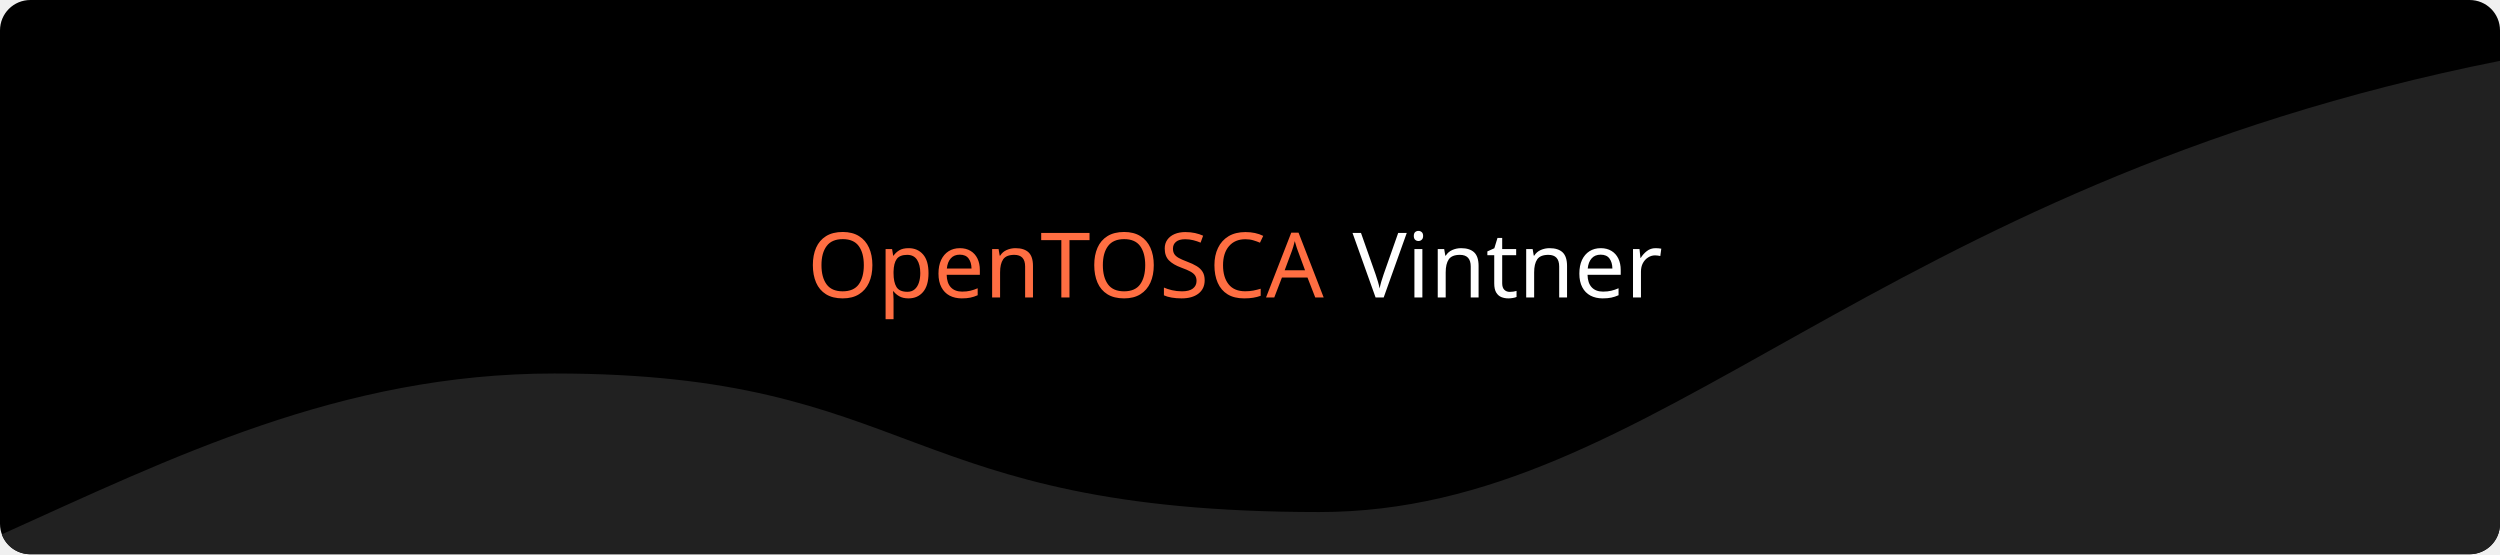
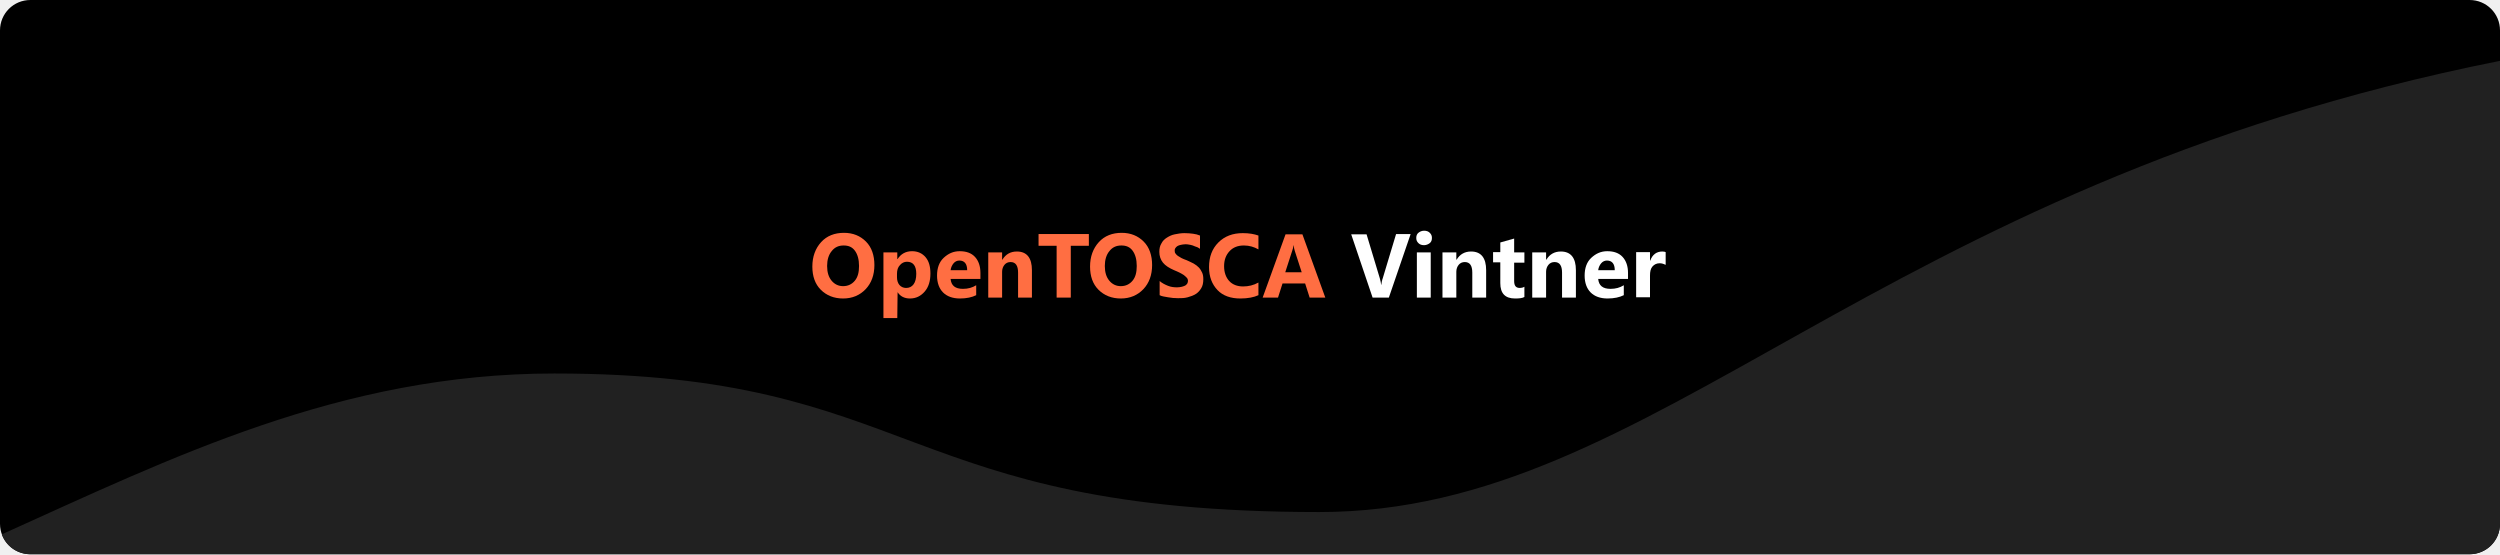
<svg xmlns="http://www.w3.org/2000/svg" version="1.1" id="Ebene_1" x="0px" y="0px" viewBox="0 0 830 184" style="enable-background:new 0 0 830 184;" xml:space="preserve">
  <style type="text/css">
	.st0{fill:#212121;}
- 	.st1{enable-background:new    ;}
- 	.st2{fill:#FF6E42;}
+ 	.st1{display:none;enable-background:new    ;}
+ 	.st2{display:inline;fill:#FF6E42;}
	.st3{font-family:'SegoeUI-Bold';}
	.st4{font-size:30px;}
- 	.st5{fill:#FFFFFF;}
+ 	.st5{display:inline;fill:#FFFFFF;}
+ 	.st6{enable-background:new    ;}
+ 	.st7{fill:#FF6E42;}
+ 	.st8{fill:#FFFFFF;}
</style>
  <g>
    <path d="M819.9,184H10.1C4.5,184,0,179.5,0,173.9V10.1C0,4.5,4.5,0,10.1,0h809.8c5.6,0,10.1,4.5,10.1,10.1v163.8   C830,179.5,825.5,184,819.9,184z" />
  </g>
  <path class="st0" d="M438,170c-140,0-133-46-254-46c-70.9,0-127.4,28.2-183.4,53.4c1.4,3.9,5.1,6.6,9.5,6.6h809.8  c5.6,0,10.1-4.5,10.1-10.1V20.2C620.5,61.9,550.6,170,438,170z" />
  <text transform="matrix(1 0 0 1 268.0395 98.7666)" class="st1">
    <tspan x="0" y="0" class="st2 st3 st4">OpenTOSCA </tspan>
    <tspan x="181" y="0" class="st5 st3 st4">Vintner</tspan>
    <tspan x="285.6" y="0" class="st2 st3 st4"> </tspan>
  </text>
+   <g class="st6">
+     <path class="st7" d="M279.9,99.1c-3,0-5.5-1-7.4-2.9s-2.8-4.5-2.8-7.7c0-3.3,1-6,2.9-8.1s4.5-3.1,7.6-3.1c3,0,5.4,1,7.3,2.9   s2.8,4.6,2.8,7.8c0,3.3-1,6-2.9,8S283,99.1,279.9,99.1z M280.1,81.5c-1.7,0-3,0.6-4,1.9c-1,1.2-1.5,2.9-1.5,4.9   c0,2.1,0.5,3.7,1.5,4.9s2.3,1.8,3.8,1.8c1.6,0,2.9-0.6,3.9-1.8c1-1.2,1.4-2.8,1.4-4.9c0-2.2-0.5-3.9-1.4-5.1S281.7,81.5,280.1,81.5   z" />
+     <path class="st7" d="M298,97L298,97l-0.1,8.6h-4.6V83.8h4.6V86h0.1c1.1-1.7,2.7-2.6,4.8-2.6c1.9,0,3.4,0.7,4.5,2   c1.1,1.3,1.6,3.1,1.6,5.4c0,2.5-0.6,4.5-1.9,6s-2.9,2.3-4.9,2.3C300.3,99.1,298.9,98.4,298,97z M297.8,90.9v1.2   c0,1,0.3,1.9,0.8,2.5s1.3,1,2.2,1c1.1,0,1.9-0.4,2.5-1.2c0.6-0.8,0.9-2,0.9-3.5c0-2.6-1-4-3.1-4c-0.9,0-1.7,0.4-2.3,1.1   C298.1,88.7,297.8,89.7,297.8,90.9z" />
+     <path class="st7" d="M325.4,92.6h-9.8c0.2,2.2,1.5,3.3,4.1,3.3c1.7,0,3.1-0.4,4.4-1.2V98c-1.4,0.7-3.2,1.1-5.4,1.1   c-2.4,0-4.3-0.7-5.6-2c-1.3-1.3-2-3.2-2-5.6c0-2.5,0.7-4.5,2.2-5.9s3.2-2.2,5.3-2.2c2.2,0,3.9,0.6,5.1,1.9s1.8,3.1,1.8,5.3V92.6z    M321.1,89.7c0-2.1-0.9-3.2-2.6-3.2c-0.7,0-1.4,0.3-1.9,0.9s-0.9,1.4-1,2.3H321.1z" />
+     <path class="st7" d="M342.6,98.8H338v-8.3c0-2.3-0.8-3.5-2.5-3.5c-0.8,0-1.5,0.3-2,0.9s-0.8,1.4-0.8,2.3v8.6h-4.6v-15h4.6v2.4h0.1   c1.1-1.8,2.7-2.7,4.8-2.7c3.3,0,5,2.1,5,6.2V98.8z" />
+     <path class="st7" d="M361.5,81.6h-6v17.2h-4.7V81.6h-6v-3.9h16.7V81.6z" />
+     <path class="st7" d="M372.1,99.1c-3,0-5.5-1-7.4-2.9s-2.8-4.5-2.8-7.7c0-3.3,1-6,2.9-8.1s4.5-3.1,7.6-3.1c3,0,5.4,1,7.3,2.9   s2.8,4.6,2.8,7.8c0,3.3-1,6-2.9,8S375.2,99.1,372.1,99.1z M372.3,81.5c-1.7,0-3,0.6-4,1.9c-1,1.2-1.5,2.9-1.5,4.9   c0,2.1,0.5,3.7,1.5,4.9s2.3,1.8,3.8,1.8c1.6,0,2.9-0.6,3.9-1.8c1-1.2,1.4-2.8,1.4-4.9c0-2.2-0.5-3.9-1.4-5.1S373.9,81.5,372.3,81.5   z" />
+     <path class="st7" d="M385,98v-4.7c0.8,0.7,1.8,1.2,2.8,1.6s2,0.5,3,0.5c0.6,0,1.1-0.1,1.6-0.2s0.8-0.3,1.1-0.4   c0.3-0.2,0.5-0.4,0.7-0.7c0.1-0.3,0.2-0.5,0.2-0.8c0-0.4-0.1-0.8-0.4-1.1s-0.6-0.6-1-0.9s-0.9-0.5-1.4-0.8s-1.2-0.5-1.8-0.8   c-1.6-0.7-2.9-1.5-3.7-2.5s-1.2-2.2-1.2-3.6c0-1.1,0.2-2,0.7-2.8c0.4-0.8,1-1.4,1.8-1.9s1.6-0.9,2.6-1.1s2.1-0.4,3.2-0.4   c1.1,0,2.1,0.1,2.9,0.2c0.8,0.1,1.6,0.3,2.3,0.6v4.4c-0.4-0.2-0.7-0.5-1.1-0.6s-0.8-0.3-1.3-0.5s-0.9-0.2-1.3-0.3s-0.8-0.1-1.2-0.1   c-0.5,0-1,0.1-1.5,0.2c-0.4,0.1-0.8,0.2-1.1,0.4s-0.5,0.4-0.7,0.7c-0.2,0.3-0.2,0.5-0.2,0.9c0,0.4,0.1,0.7,0.3,0.9   c0.2,0.3,0.4,0.5,0.8,0.8c0.3,0.2,0.8,0.5,1.2,0.7c0.5,0.2,1,0.5,1.7,0.7c0.8,0.4,1.6,0.7,2.3,1.1c0.7,0.4,1.2,0.8,1.7,1.3   s0.8,1.1,1.1,1.7s0.4,1.4,0.4,2.2c0,1.2-0.2,2.2-0.7,3s-1,1.4-1.8,1.9s-1.6,0.8-2.7,1.1s-2.1,0.3-3.2,0.3c-1.2,0-2.2-0.1-3.3-0.3   S385.7,98.4,385,98z" />
+     <path class="st7" d="M417.8,98c-1.5,0.7-3.5,1.1-6,1.1c-3.2,0-5.8-0.9-7.6-2.8s-2.8-4.4-2.8-7.6c0-3.4,1-6.1,3.1-8.2   s4.8-3.1,8.1-3.1c2.1,0,3.8,0.3,5.2,0.8v4.6c-1.4-0.8-3-1.3-4.8-1.3c-2,0-3.6,0.6-4.8,1.9s-1.8,2.9-1.8,5c0,2,0.6,3.7,1.7,4.9   s2.7,1.8,4.6,1.8c1.8,0,3.5-0.4,5.1-1.3V98z" />
+     <path class="st7" d="M440,98.8h-5.2l-1.5-4.7h-7.5l-1.5,4.7h-5.1l7.6-21h5.6L440,98.8z M432.2,90.5l-2.3-7.1   c-0.2-0.5-0.3-1.2-0.4-1.9h-0.1c0,0.6-0.2,1.2-0.4,1.8l-2.3,7.1H432.2z" />
+     <path class="st8" d="M468.3,77.8l-7.2,21h-5.4l-7.1-21h5.1l4.4,14.6c0.2,0.8,0.4,1.5,0.4,2.1h0.1c0.1-0.7,0.2-1.4,0.5-2.2l4.4-14.6   H468.3z" />
+     <path class="st8" d="M472.8,81.4c-0.8,0-1.4-0.2-1.9-0.7s-0.7-1-0.7-1.7c0-0.7,0.2-1.3,0.7-1.7s1.1-0.7,1.9-0.7   c0.8,0,1.4,0.2,1.9,0.7s0.7,1,0.7,1.7c0,0.7-0.2,1.3-0.7,1.7S473.5,81.4,472.8,81.4z M475,98.8h-4.6v-15h4.6V98.8z" />
+     <path class="st8" d="M493.4,98.8h-4.6v-8.3c0-2.3-0.8-3.5-2.5-3.5c-0.8,0-1.5,0.3-2,0.9s-0.8,1.4-0.8,2.3v8.6h-4.6v-15h4.6v2.4h0.1   c1.1-1.8,2.7-2.7,4.8-2.7c3.3,0,5,2.1,5,6.2V98.8z" />
+     <path class="st8" d="M506.1,98.6c-0.7,0.4-1.7,0.5-3.1,0.5c-3.3,0-4.9-1.7-4.9-5.1v-6.9h-2.4v-3.4h2.4v-3.2l4.6-1.3v4.6h3.4v3.4   h-3.4v6.1c0,1.6,0.6,2.3,1.9,2.3c0.5,0,1-0.1,1.5-0.4V98.6z" />
+     <path class="st8" d="M523.2,98.8h-4.6v-8.3c0-2.3-0.8-3.5-2.5-3.5c-0.8,0-1.5,0.3-2,0.9s-0.8,1.4-0.8,2.3v8.6h-4.6v-15h4.6v2.4h0.1   c1.1-1.8,2.7-2.7,4.8-2.7c3.3,0,5,2.1,5,6.2V98.8z" />
+     <path class="st8" d="M540.4,92.6h-9.8c0.2,2.2,1.5,3.3,4.1,3.3c1.7,0,3.1-0.4,4.4-1.2V98c-1.4,0.7-3.2,1.1-5.4,1.1   c-2.4,0-4.3-0.7-5.6-2c-1.3-1.3-2-3.2-2-5.6c0-2.5,0.7-4.5,2.2-5.9s3.2-2.2,5.3-2.2c2.2,0,3.9,0.6,5.1,1.9s1.8,3.1,1.8,5.3V92.6z    M536.1,89.7c0-2.1-0.9-3.2-2.6-3.2c-0.7,0-1.4,0.3-1.9,0.9s-0.9,1.4-1,2.3H536.1z" />
+     <path class="st8" d="M552.9,87.9c-0.6-0.3-1.2-0.5-1.9-0.5c-1,0-1.8,0.4-2.4,1.1c-0.6,0.7-0.8,1.7-0.8,3v7.2h-4.6v-15h4.6v2.8h0.1   c0.7-2,2.1-3,4-3c0.5,0,0.9,0.1,1.1,0.2V87.9z" />
+   </g>
</svg>
